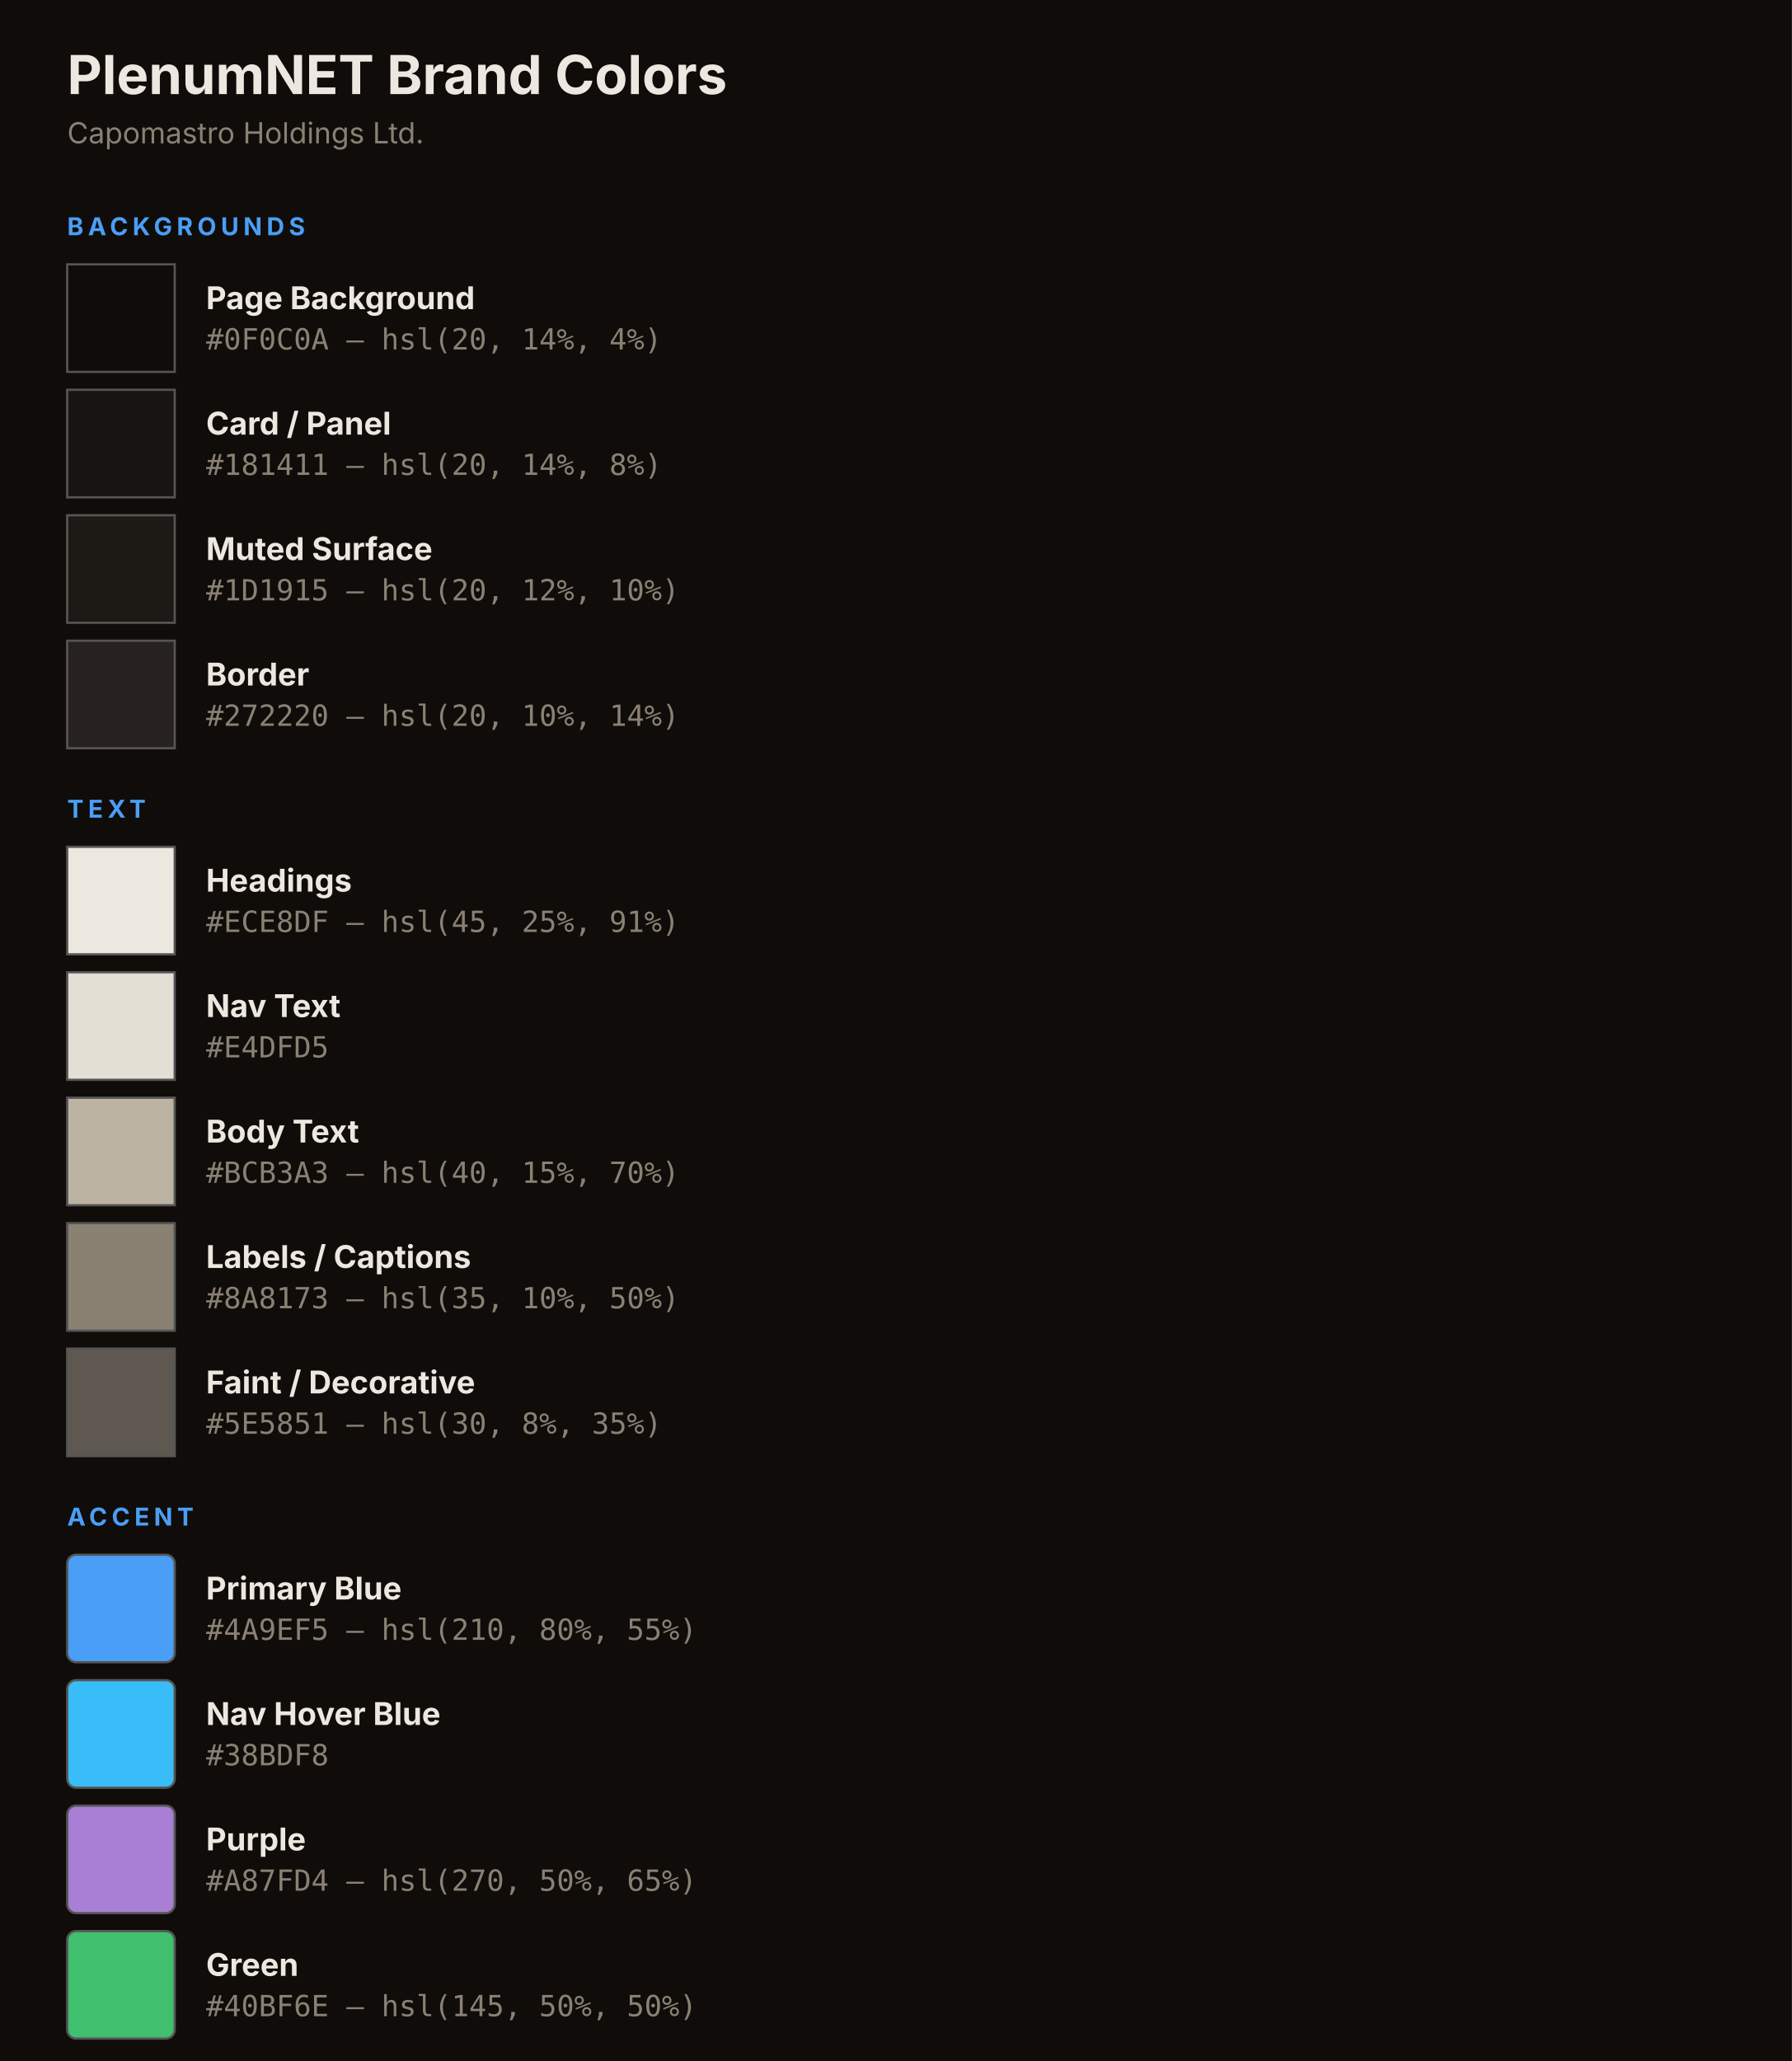
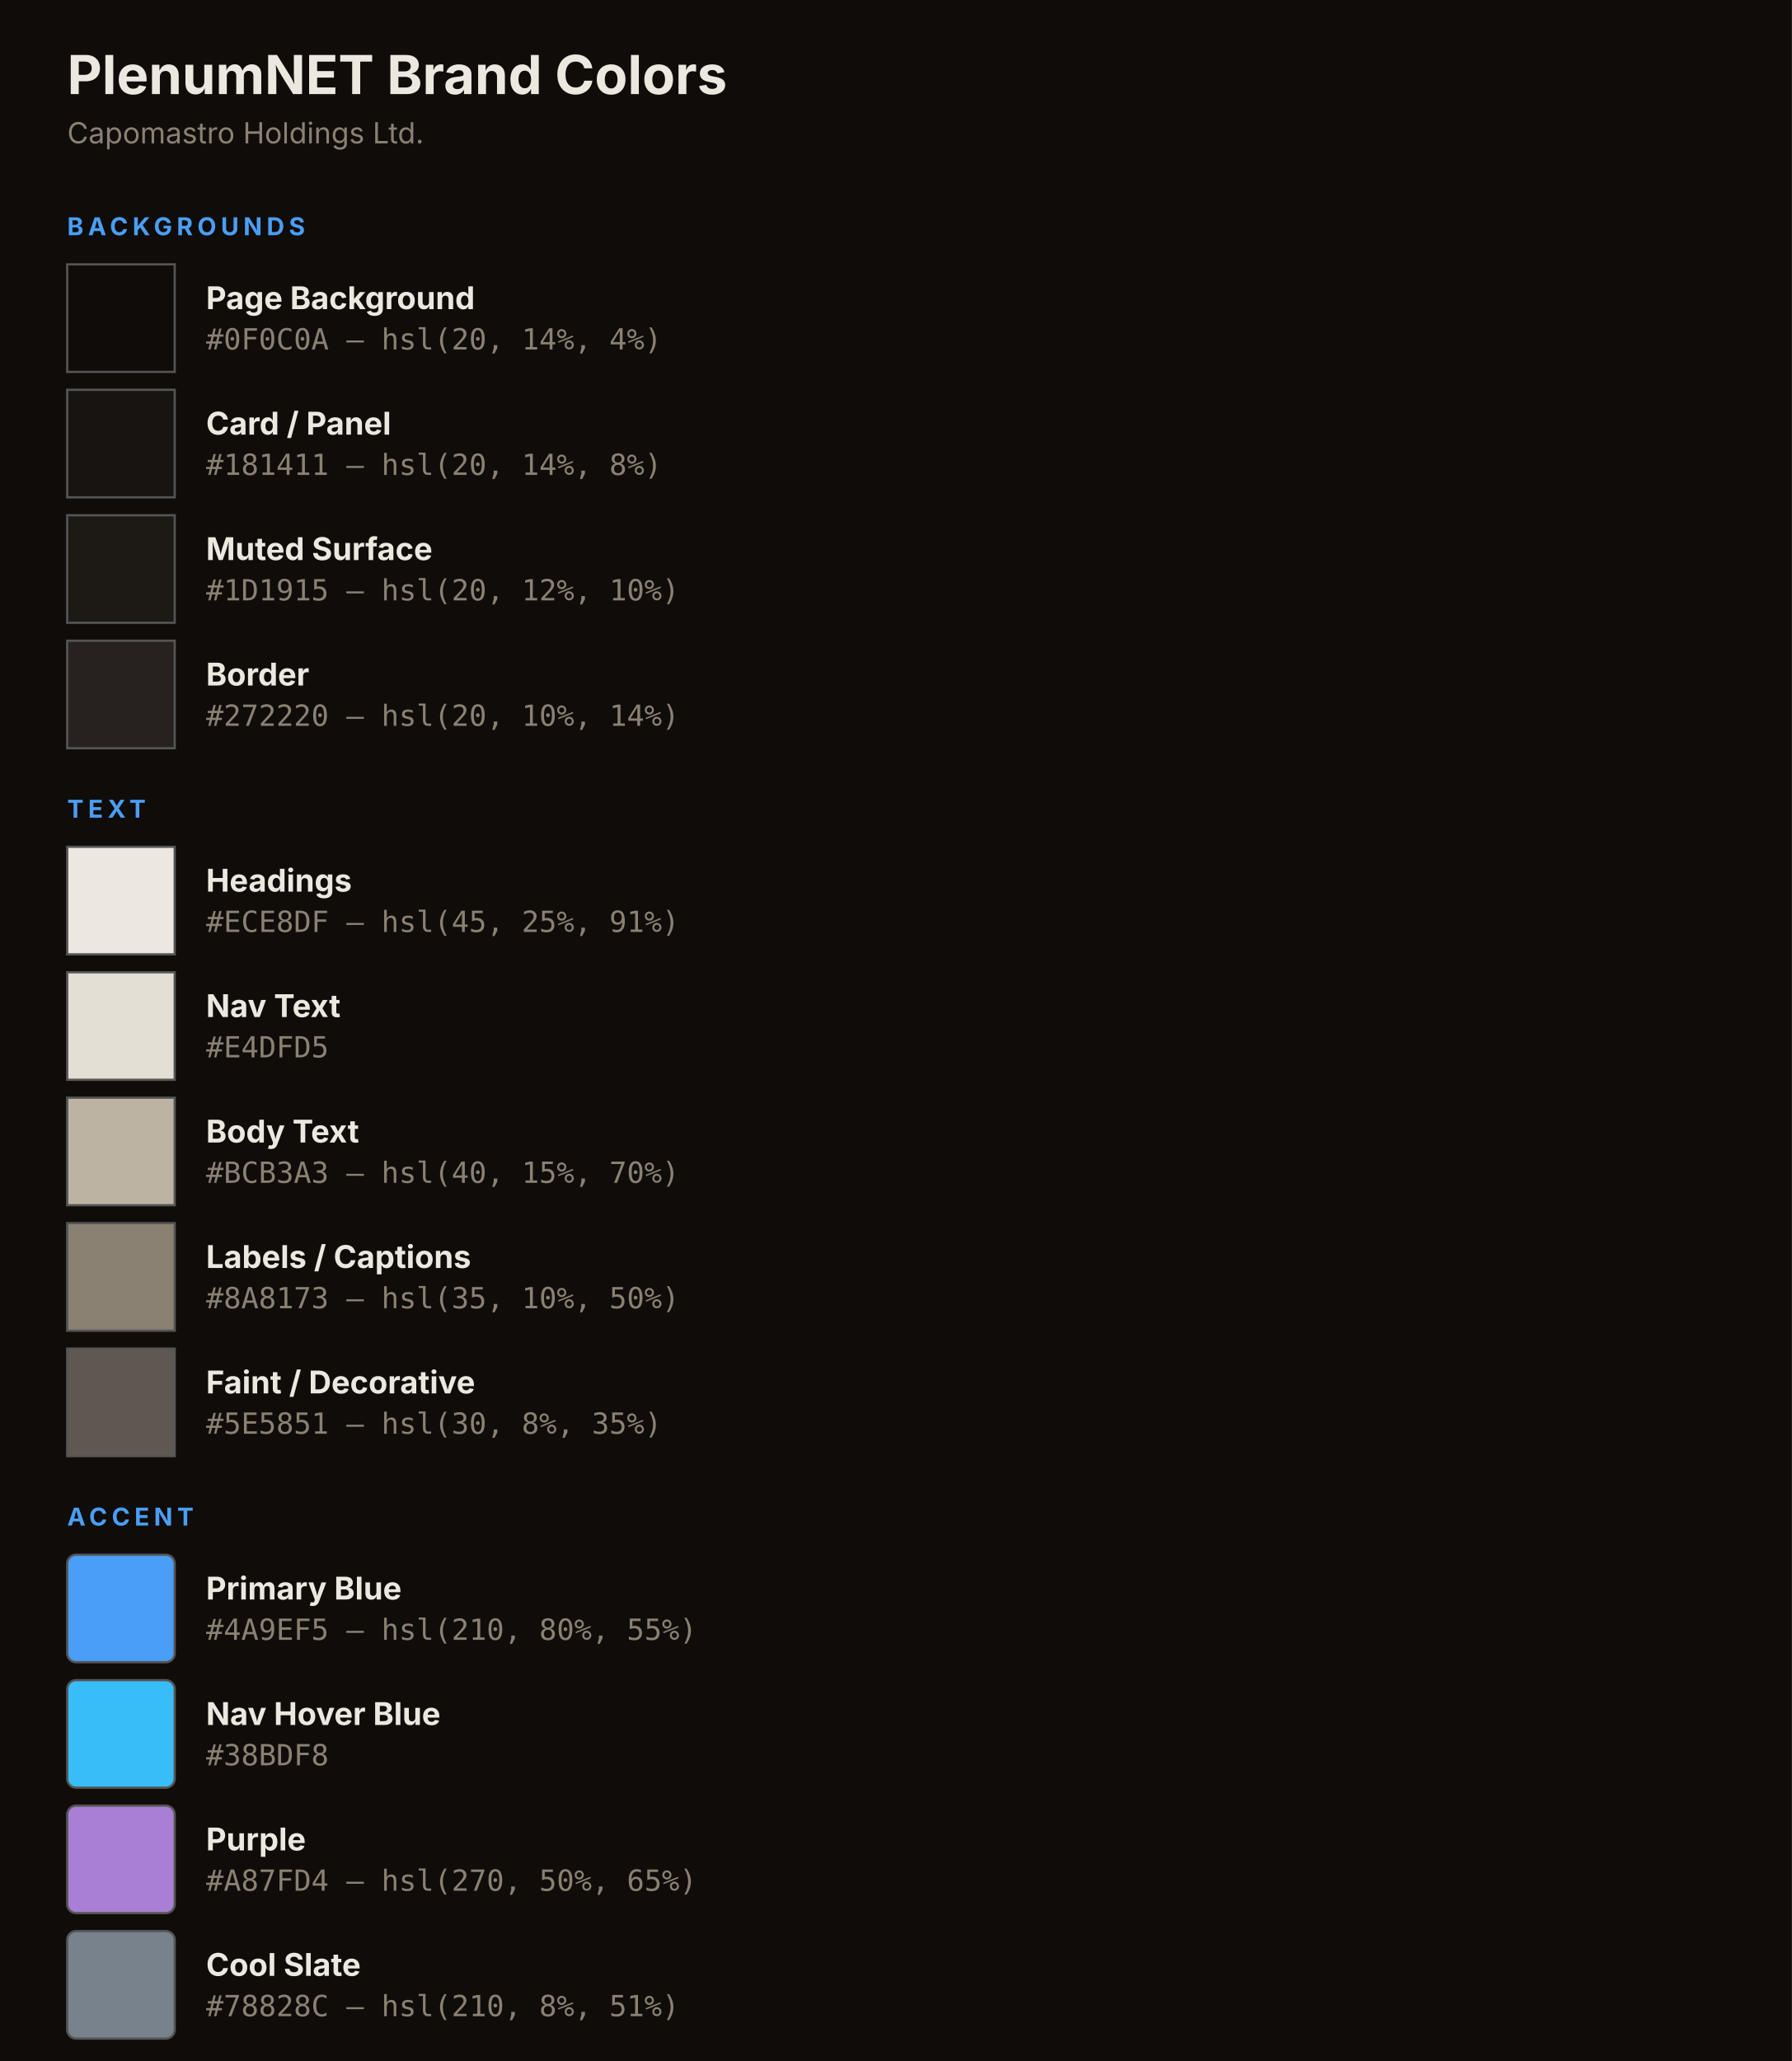
<svg xmlns="http://www.w3.org/2000/svg" viewBox="0 0 800 920" width="800" height="920" font-family="system-ui, -apple-system, sans-serif">
  <rect width="800" height="920" fill="#0F0C0A" />
  <text x="30" y="42" fill="#ECE8DF" font-size="24" font-weight="bold">PlenumNET Brand Colors</text>
  <text x="30" y="64" fill="#8A8173" font-size="13">Capomastro Holdings Ltd.</text>
  <text x="30" y="105" fill="#4A9EF5" font-size="11" font-weight="bold" letter-spacing="2">BACKGROUNDS</text>
  <rect x="30" y="118" width="48" height="48" fill="#0F0C0A" stroke="#555" stroke-width="1" />
  <text x="92" y="138" fill="#ECE8DF" font-size="14" font-weight="bold">Page Background</text>
  <text x="92" y="156" fill="#8A8173" font-size="13" font-family="monospace">#0F0C0A  —  hsl(20, 14%, 4%)</text>
  <rect x="30" y="174" width="48" height="48" fill="#181411" stroke="#555" stroke-width="1" />
  <text x="92" y="194" fill="#ECE8DF" font-size="14" font-weight="bold">Card / Panel</text>
  <text x="92" y="212" fill="#8A8173" font-size="13" font-family="monospace">#181411  —  hsl(20, 14%, 8%)</text>
  <rect x="30" y="230" width="48" height="48" fill="#1D1915" stroke="#555" stroke-width="1" />
  <text x="92" y="250" fill="#ECE8DF" font-size="14" font-weight="bold">Muted Surface</text>
  <text x="92" y="268" fill="#8A8173" font-size="13" font-family="monospace">#1D1915  —  hsl(20, 12%, 10%)</text>
  <rect x="30" y="286" width="48" height="48" fill="#272220" stroke="#555" stroke-width="1" />
  <text x="92" y="306" fill="#ECE8DF" font-size="14" font-weight="bold">Border</text>
  <text x="92" y="324" fill="#8A8173" font-size="13" font-family="monospace">#272220  —  hsl(20, 10%, 14%)</text>
  <text x="30" y="365" fill="#4A9EF5" font-size="11" font-weight="bold" letter-spacing="2">TEXT</text>
  <rect x="30" y="378" width="48" height="48" fill="#ECE8DF" stroke="#555" stroke-width="1" />
  <text x="92" y="398" fill="#ECE8DF" font-size="14" font-weight="bold">Headings</text>
  <text x="92" y="416" fill="#8A8173" font-size="13" font-family="monospace">#ECE8DF  —  hsl(45, 25%, 91%)</text>
  <rect x="30" y="434" width="48" height="48" fill="#E4DFD5" stroke="#555" stroke-width="1" />
  <text x="92" y="454" fill="#ECE8DF" font-size="14" font-weight="bold">Nav Text</text>
  <text x="92" y="472" fill="#8A8173" font-size="13" font-family="monospace">#E4DFD5</text>
  <rect x="30" y="490" width="48" height="48" fill="#BCB3A3" stroke="#555" stroke-width="1" />
  <text x="92" y="510" fill="#ECE8DF" font-size="14" font-weight="bold">Body Text</text>
  <text x="92" y="528" fill="#8A8173" font-size="13" font-family="monospace">#BCB3A3  —  hsl(40, 15%, 70%)</text>
  <rect x="30" y="546" width="48" height="48" fill="#8A8173" stroke="#555" stroke-width="1" />
  <text x="92" y="566" fill="#ECE8DF" font-size="14" font-weight="bold">Labels / Captions</text>
  <text x="92" y="584" fill="#8A8173" font-size="13" font-family="monospace">#8A8173  —  hsl(35, 10%, 50%)</text>
  <rect x="30" y="602" width="48" height="48" fill="#5E5851" stroke="#555" stroke-width="1" />
  <text x="92" y="622" fill="#ECE8DF" font-size="14" font-weight="bold">Faint / Decorative</text>
  <text x="92" y="640" fill="#8A8173" font-size="13" font-family="monospace">#5E5851  —  hsl(30, 8%, 35%)</text>
  <text x="30" y="681" fill="#4A9EF5" font-size="11" font-weight="bold" letter-spacing="2">ACCENT</text>
  <rect x="30" y="694" width="48" height="48" fill="#4A9EF5" stroke="#555" stroke-width="1" rx="4" />
  <text x="92" y="714" fill="#ECE8DF" font-size="14" font-weight="bold">Primary Blue</text>
  <text x="92" y="732" fill="#8A8173" font-size="13" font-family="monospace">#4A9EF5  —  hsl(210, 80%, 55%)</text>
  <rect x="30" y="750" width="48" height="48" fill="#38BDF8" stroke="#555" stroke-width="1" rx="4" />
  <text x="92" y="770" fill="#ECE8DF" font-size="14" font-weight="bold">Nav Hover Blue</text>
  <text x="92" y="788" fill="#8A8173" font-size="13" font-family="monospace">#38BDF8</text>
  <rect x="30" y="806" width="48" height="48" fill="#A87FD4" stroke="#555" stroke-width="1" rx="4" />
  <text x="92" y="826" fill="#ECE8DF" font-size="14" font-weight="bold">Purple</text>
  <text x="92" y="844" fill="#8A8173" font-size="13" font-family="monospace">#A87FD4  —  hsl(270, 50%, 65%)</text>
-   <rect x="30" y="862" width="48" height="48" fill="#40BF6E" stroke="#555" stroke-width="1" rx="4" />
-   <text x="92" y="882" fill="#ECE8DF" font-size="14" font-weight="bold">Green</text>
-   <text x="92" y="900" fill="#8A8173" font-size="13" font-family="monospace">#40BF6E  —  hsl(145, 50%, 50%)</text>
+   <rect x="30" y="862" width="48" height="48" fill="#78828C" stroke="#555" stroke-width="1" rx="4" />
+   <text x="92" y="882" fill="#ECE8DF" font-size="14" font-weight="bold">Cool Slate</text>
+   <text x="92" y="900" fill="#8A8173" font-size="13" font-family="monospace">#78828C  —  hsl(210, 8%, 51%)</text>
</svg>
